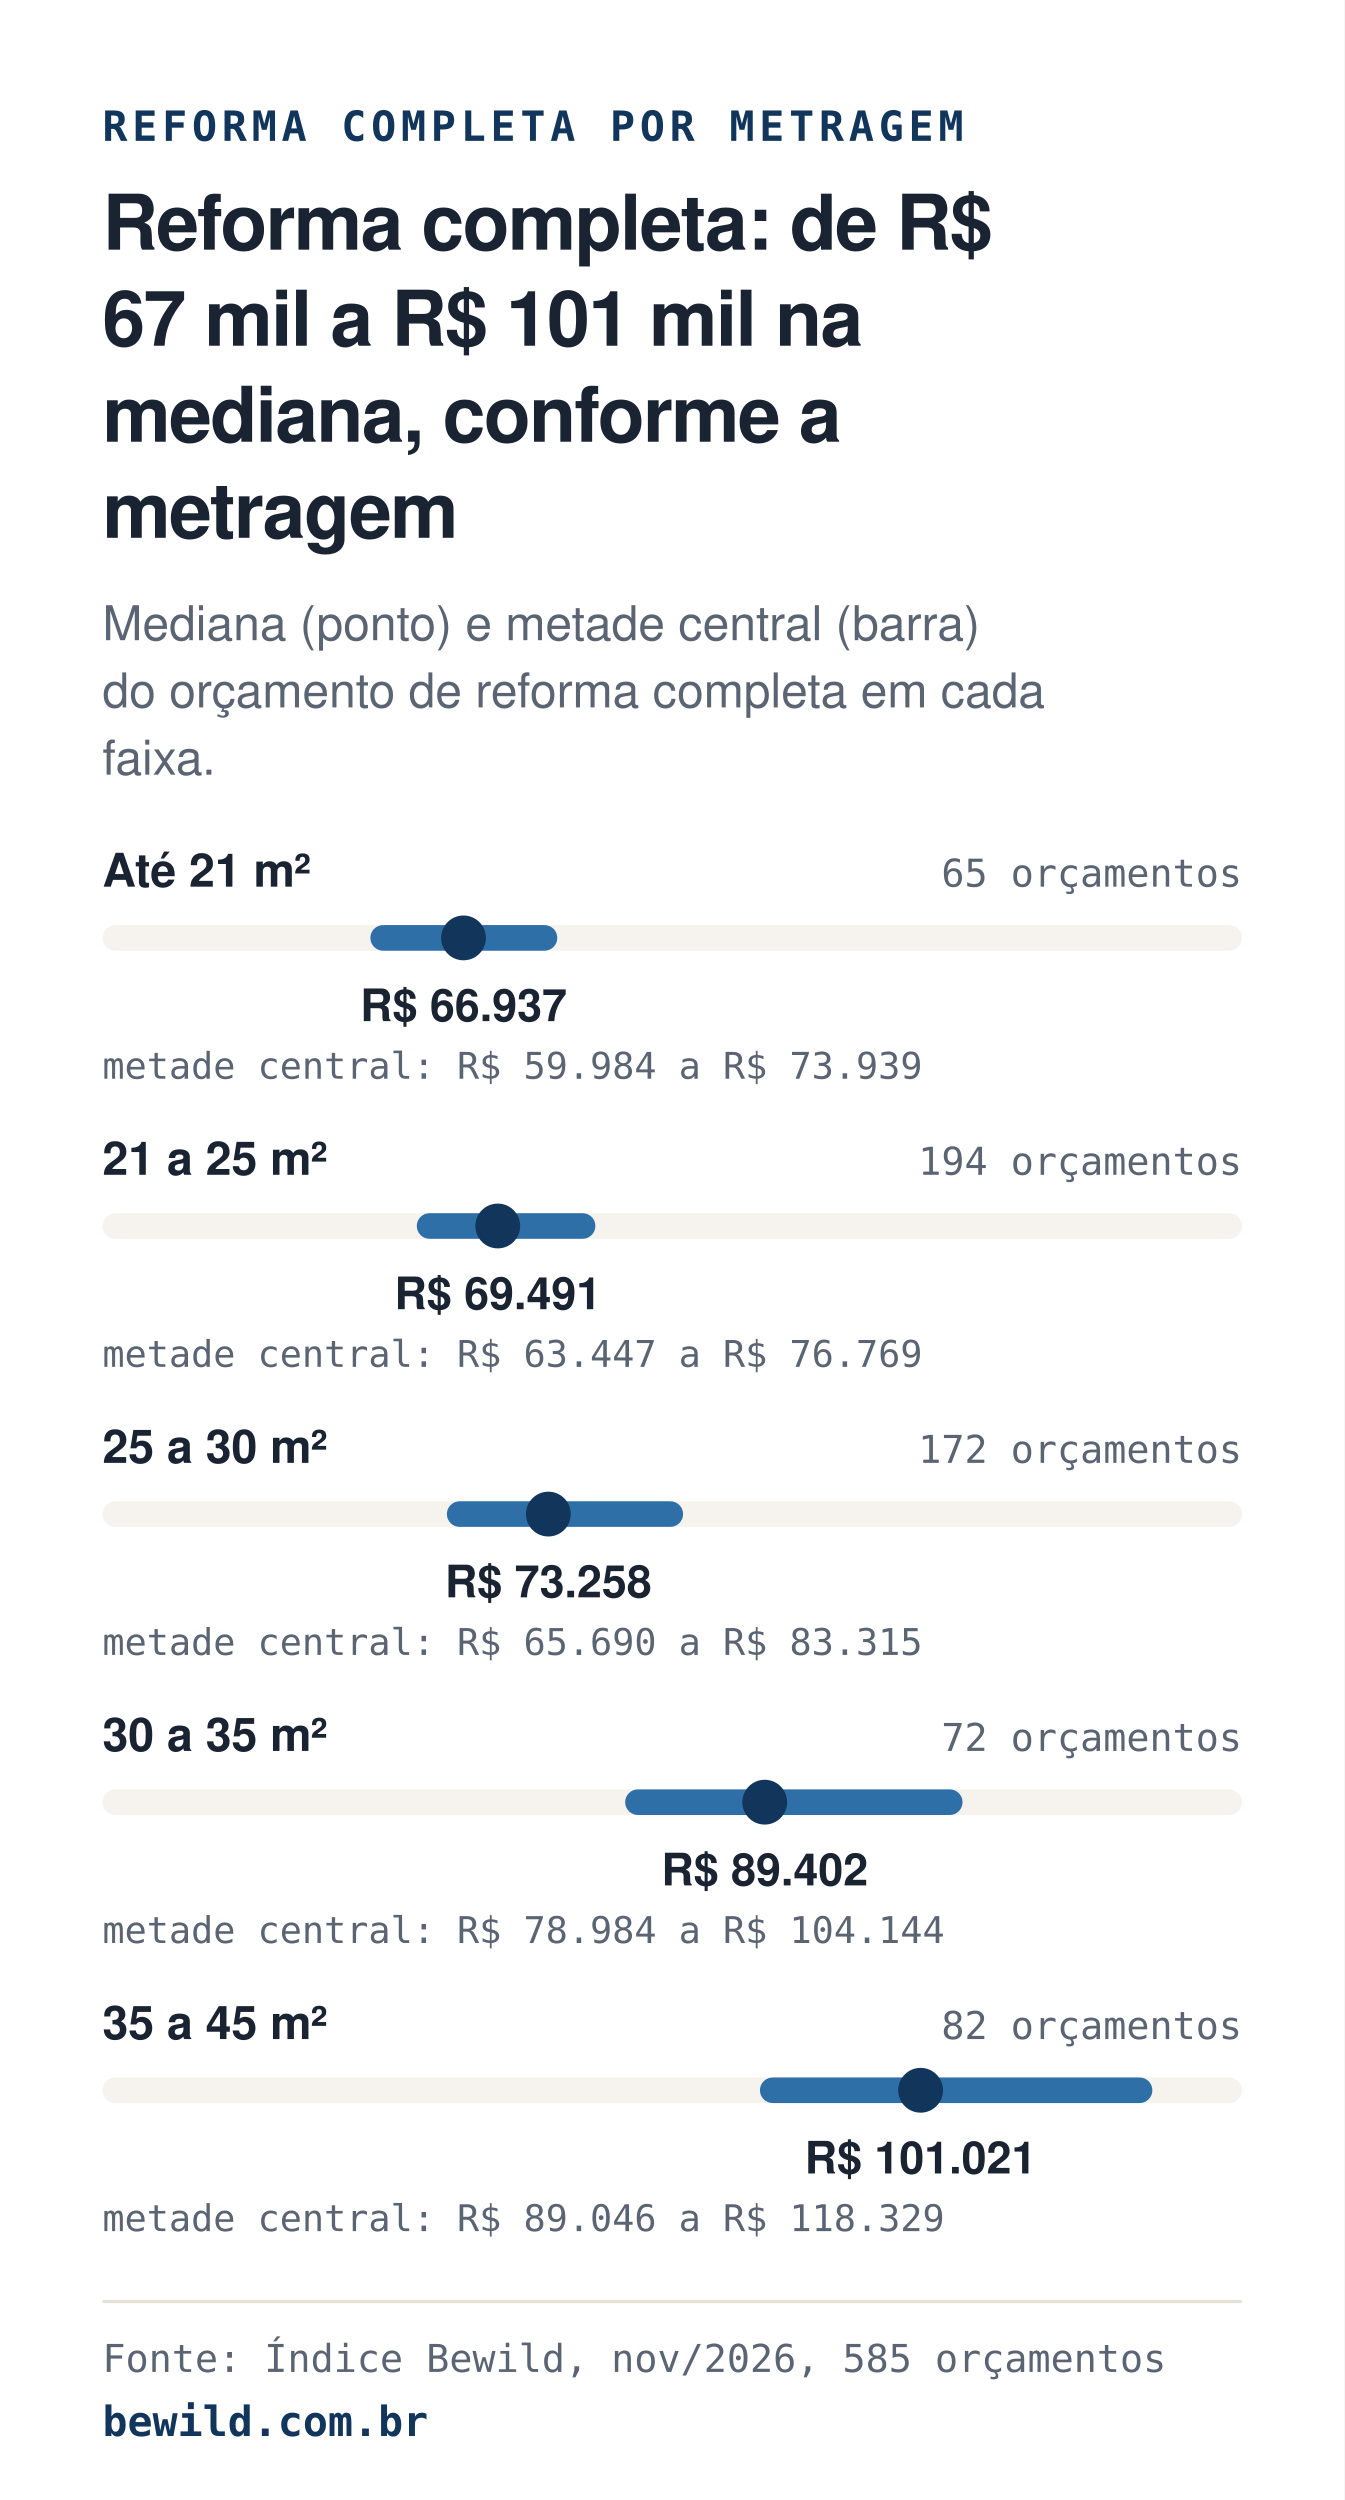
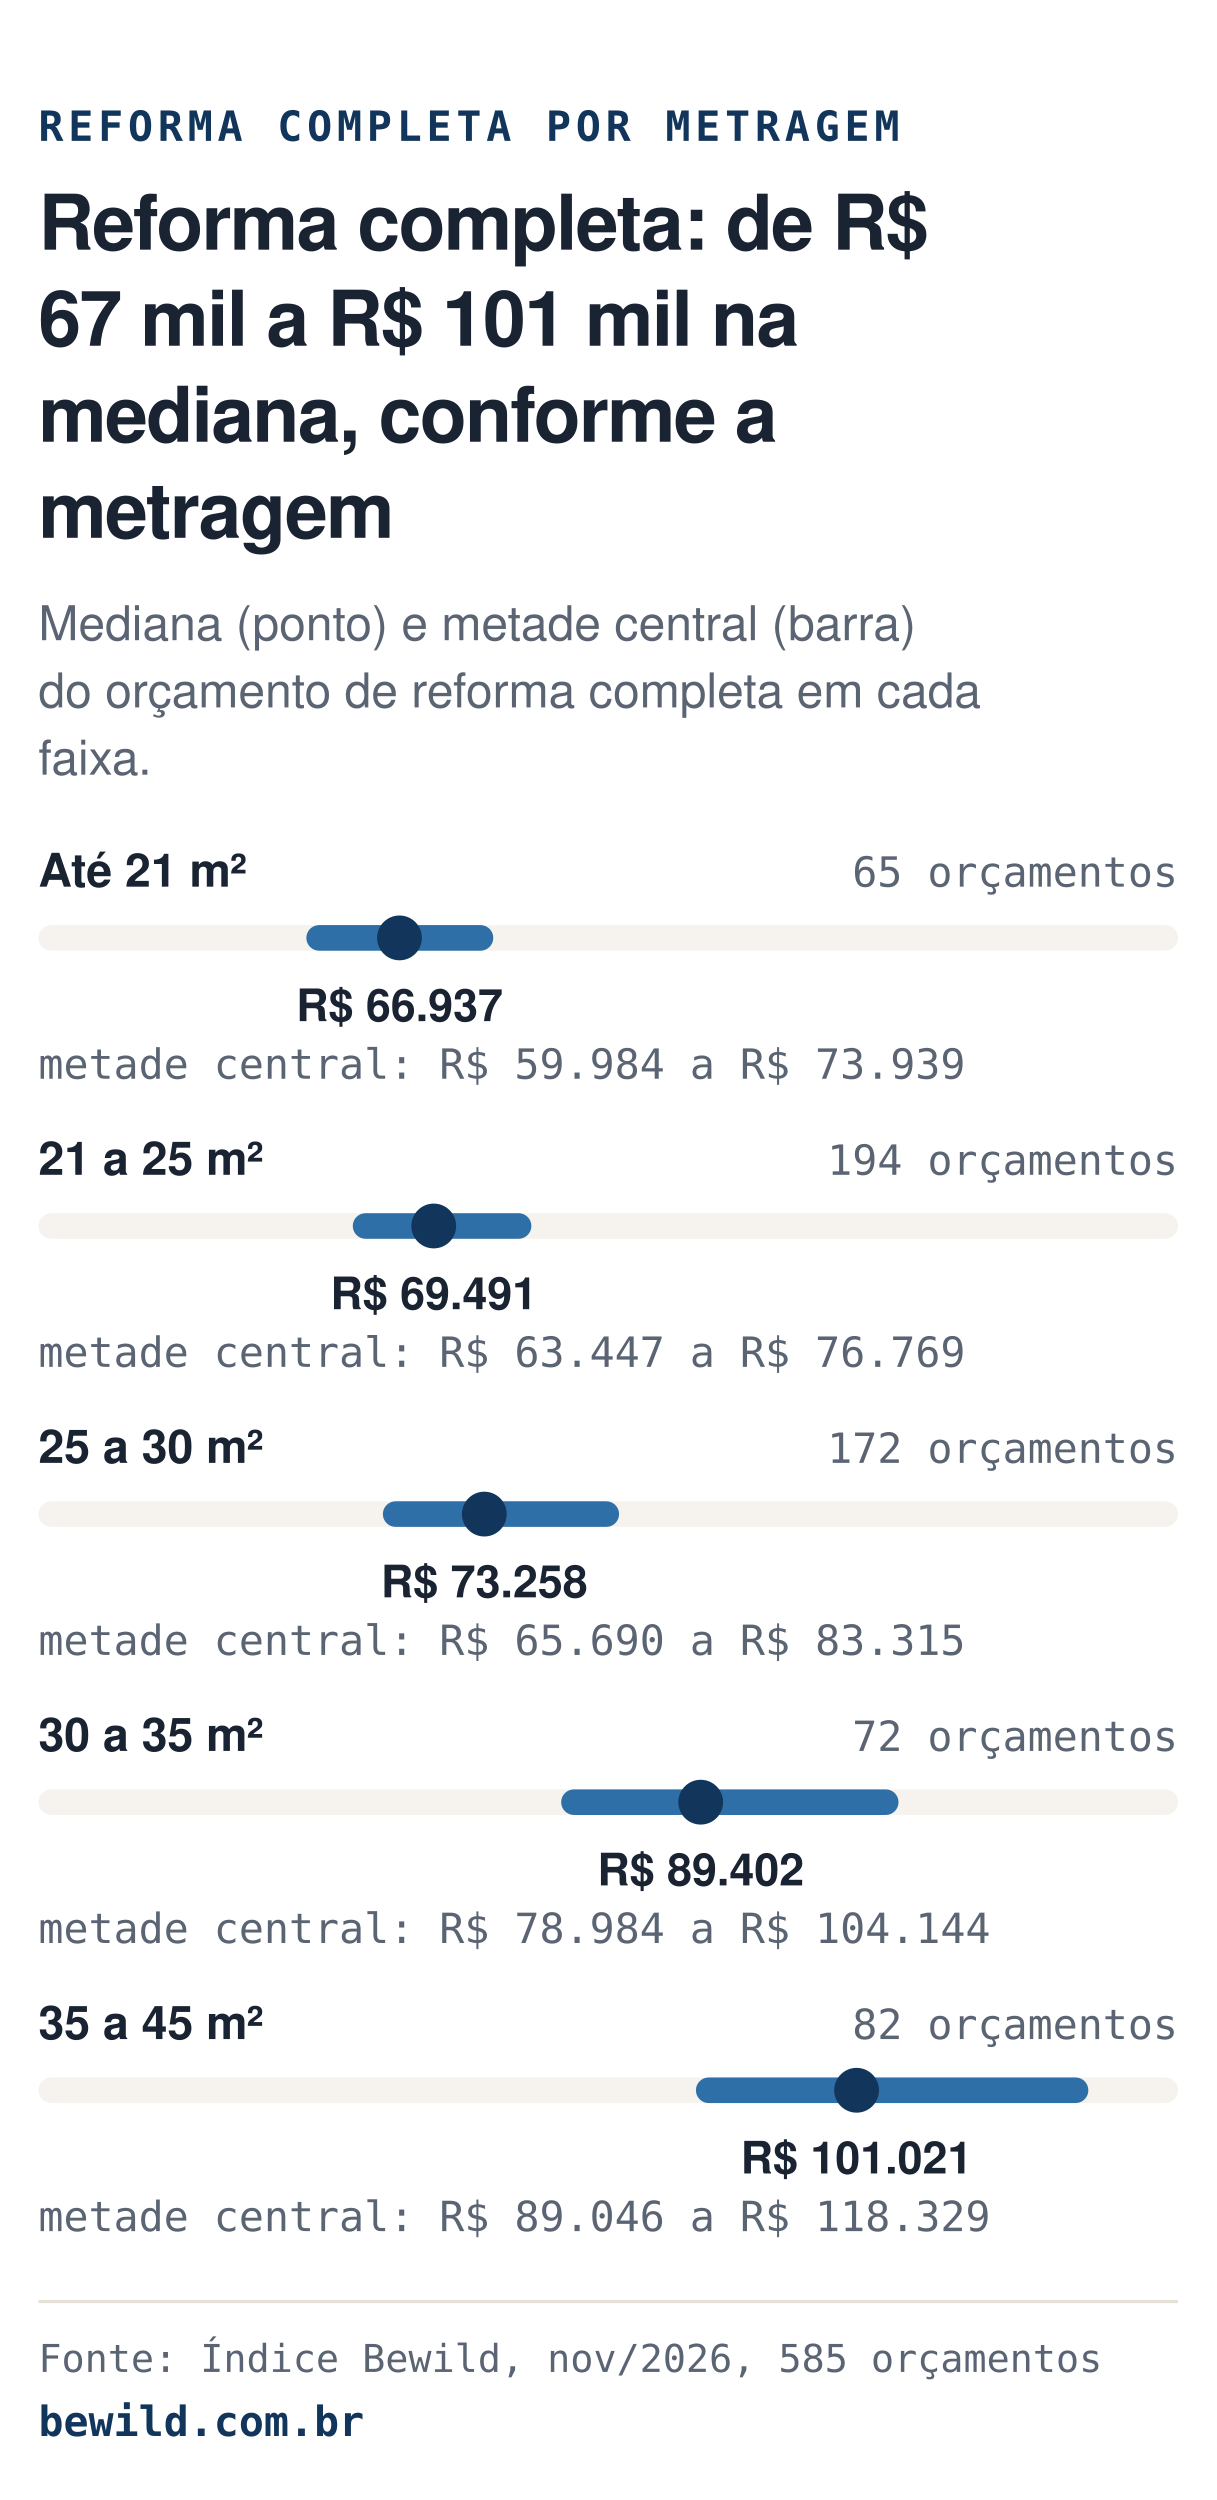
- <svg xmlns="http://www.w3.org/2000/svg" viewBox="0 0 420 781" width="420" height="781" role="img" aria-labelledby="t d">
+ <svg xmlns="http://www.w3.org/2000/svg" viewBox="20 0 380 781" width="380" height="781" role="img" aria-labelledby="t d">
  <style>.s{font-family:Manrope, 'Helvetica Neue', Helvetica, Arial, sans-serif}.m{font-family:'JetBrains Mono', Menlo, Consolas, monospace}</style>
  <rect width="420" height="781" fill="#FFFFFF" />
  <text x="32" y="44" class="m" font-size="13" font-weight="700" fill="#11355B" letter-spacing="1.5">REFORMA COMPLETA POR METRAGEM</text>
  <text x="32" y="78" class="s" font-size="24" font-weight="700" fill="#1A2332" letter-spacing="-0.5">Reforma completa: de R$</text>
  <text x="32" y="108" class="s" font-size="24" font-weight="700" fill="#1A2332" letter-spacing="-0.5">67 mil a R$ 101 mil na</text>
  <text x="32" y="138" class="s" font-size="24" font-weight="700" fill="#1A2332" letter-spacing="-0.5">mediana, conforme a</text>
  <text x="32" y="168" class="s" font-size="24" font-weight="700" fill="#1A2332" letter-spacing="-0.5">metragem</text>
  <text x="32" y="200" class="s" font-size="15" fill="#5A6472">Mediana (ponto) e metade central (barra)</text>
  <text x="32" y="221" class="s" font-size="15" fill="#5A6472">do orçamento de reforma completa em cada</text>
  <text x="32" y="242" class="s" font-size="15" fill="#5A6472">faixa.</text>
  <text x="32" y="277" class="s" font-size="14.5" font-weight="600" fill="#1A2332">Até 21 m²</text>
-   <text x="388" y="277" class="m" font-size="12" fill="#5A6472" text-anchor="end">65 orçamentos</text>
+   <text x="388" y="277" class="m" font-size="13" fill="#5A6472" text-anchor="end">65 orçamentos</text>
  <rect x="32.0" y="289.0" width="356.0" height="8.0" rx="4" fill="#F6F3EE" />
  <rect x="115.7" y="289.0" width="58.4" height="8.0" rx="4" fill="#2F6FA8" />
  <circle cx="144.8" cy="293.0" r="7" fill="#11355B" fill-opacity="1.0" />
  <text x="144.818" y="319" class="s" font-size="14" font-weight="700" fill="#1A2332" text-anchor="middle">R$ 66.937</text>
-   <text x="32" y="337" class="m" font-size="11.5" fill="#5A6472">metade central: R$ 59.984 a R$ 73.939</text>
+   <text x="32" y="337" class="m" font-size="13" fill="#5A6472">metade central: R$ 59.984 a R$ 73.939</text>
  <text x="32" y="367" class="s" font-size="14.5" font-weight="600" fill="#1A2332">21 a 25 m²</text>
-   <text x="388" y="367" class="m" font-size="12" fill="#5A6472" text-anchor="end">194 orçamentos</text>
+   <text x="388" y="367" class="m" font-size="13" fill="#5A6472" text-anchor="end">194 orçamentos</text>
  <rect x="32.0" y="379.0" width="356.0" height="8.0" rx="4" fill="#F6F3EE" />
  <rect x="130.2" y="379.0" width="55.8" height="8.0" rx="4" fill="#2F6FA8" />
  <circle cx="155.5" cy="383.0" r="7" fill="#11355B" fill-opacity="1.0" />
  <text x="155.515" y="409" class="s" font-size="14" font-weight="700" fill="#1A2332" text-anchor="middle">R$ 69.491</text>
-   <text x="32" y="427" class="m" font-size="11.5" fill="#5A6472">metade central: R$ 63.447 a R$ 76.769</text>
+   <text x="32" y="427" class="m" font-size="13" fill="#5A6472">metade central: R$ 63.447 a R$ 76.769</text>
  <text x="32" y="457" class="s" font-size="14.5" font-weight="600" fill="#1A2332">25 a 30 m²</text>
-   <text x="388" y="457" class="m" font-size="12" fill="#5A6472" text-anchor="end">172 orçamentos</text>
+   <text x="388" y="457" class="m" font-size="13" fill="#5A6472" text-anchor="end">172 orçamentos</text>
  <rect x="32.0" y="469.0" width="356.0" height="8.0" rx="4" fill="#F6F3EE" />
  <rect x="139.6" y="469.0" width="73.8" height="8.0" rx="4" fill="#2F6FA8" />
  <circle cx="171.3" cy="473.0" r="7" fill="#11355B" fill-opacity="1.0" />
  <text x="171.292" y="499" class="s" font-size="14" font-weight="700" fill="#1A2332" text-anchor="middle">R$ 73.258</text>
-   <text x="32" y="517" class="m" font-size="11.5" fill="#5A6472">metade central: R$ 65.690 a R$ 83.315</text>
+   <text x="32" y="517" class="m" font-size="13" fill="#5A6472">metade central: R$ 65.690 a R$ 83.315</text>
  <text x="32" y="547" class="s" font-size="14.5" font-weight="600" fill="#1A2332">30 a 35 m²</text>
-   <text x="388" y="547" class="m" font-size="12" fill="#5A6472" text-anchor="end">72 orçamentos</text>
+   <text x="388" y="547" class="m" font-size="13" fill="#5A6472" text-anchor="end">72 orçamentos</text>
  <rect x="32.0" y="559.0" width="356.0" height="8.0" rx="4" fill="#F6F3EE" />
  <rect x="195.3" y="559.0" width="105.4" height="8.0" rx="4" fill="#2F6FA8" />
  <circle cx="238.9" cy="563.0" r="7" fill="#11355B" fill-opacity="1.0" />
  <text x="238.907" y="589" class="s" font-size="14" font-weight="700" fill="#1A2332" text-anchor="middle">R$ 89.402</text>
-   <text x="32" y="607" class="m" font-size="11.5" fill="#5A6472">metade central: R$ 78.984 a R$ 104.144</text>
+   <text x="32" y="607" class="m" font-size="13" fill="#5A6472">metade central: R$ 78.984 a R$ 104.144</text>
  <text x="32" y="637" class="s" font-size="14.5" font-weight="600" fill="#1A2332">35 a 45 m²</text>
-   <text x="388" y="637" class="m" font-size="12" fill="#5A6472" text-anchor="end">82 orçamentos</text>
+   <text x="388" y="637" class="m" font-size="13" fill="#5A6472" text-anchor="end">82 orçamentos</text>
  <rect x="32.0" y="649.0" width="356.0" height="8.0" rx="4" fill="#F6F3EE" />
  <rect x="237.4" y="649.0" width="122.6" height="8.0" rx="4" fill="#2F6FA8" />
  <circle cx="287.6" cy="653.0" r="7" fill="#11355B" fill-opacity="1.0" />
  <text x="287.57" y="679" class="s" font-size="14" font-weight="700" fill="#1A2332" text-anchor="middle">R$ 101.021</text>
-   <text x="32" y="697" class="m" font-size="11.5" fill="#5A6472">metade central: R$ 89.046 a R$ 118.329</text>
+   <text x="32" y="697" class="m" font-size="13" fill="#5A6472">metade central: R$ 89.046 a R$ 118.329</text>
  <line x1="32.0" y1="719.0" x2="388.0" y2="719.0" stroke="#E7E2D9" stroke-width="1" />
  <text x="32" y="741" class="m" font-size="12" fill="#5A6472">Fonte: Índice Bewild, nov/2026, 585 orçamentos</text>
  <text x="32" y="761" class="m" font-size="13" font-weight="700" fill="#11355B">bewild.com.br</text>
</svg>
